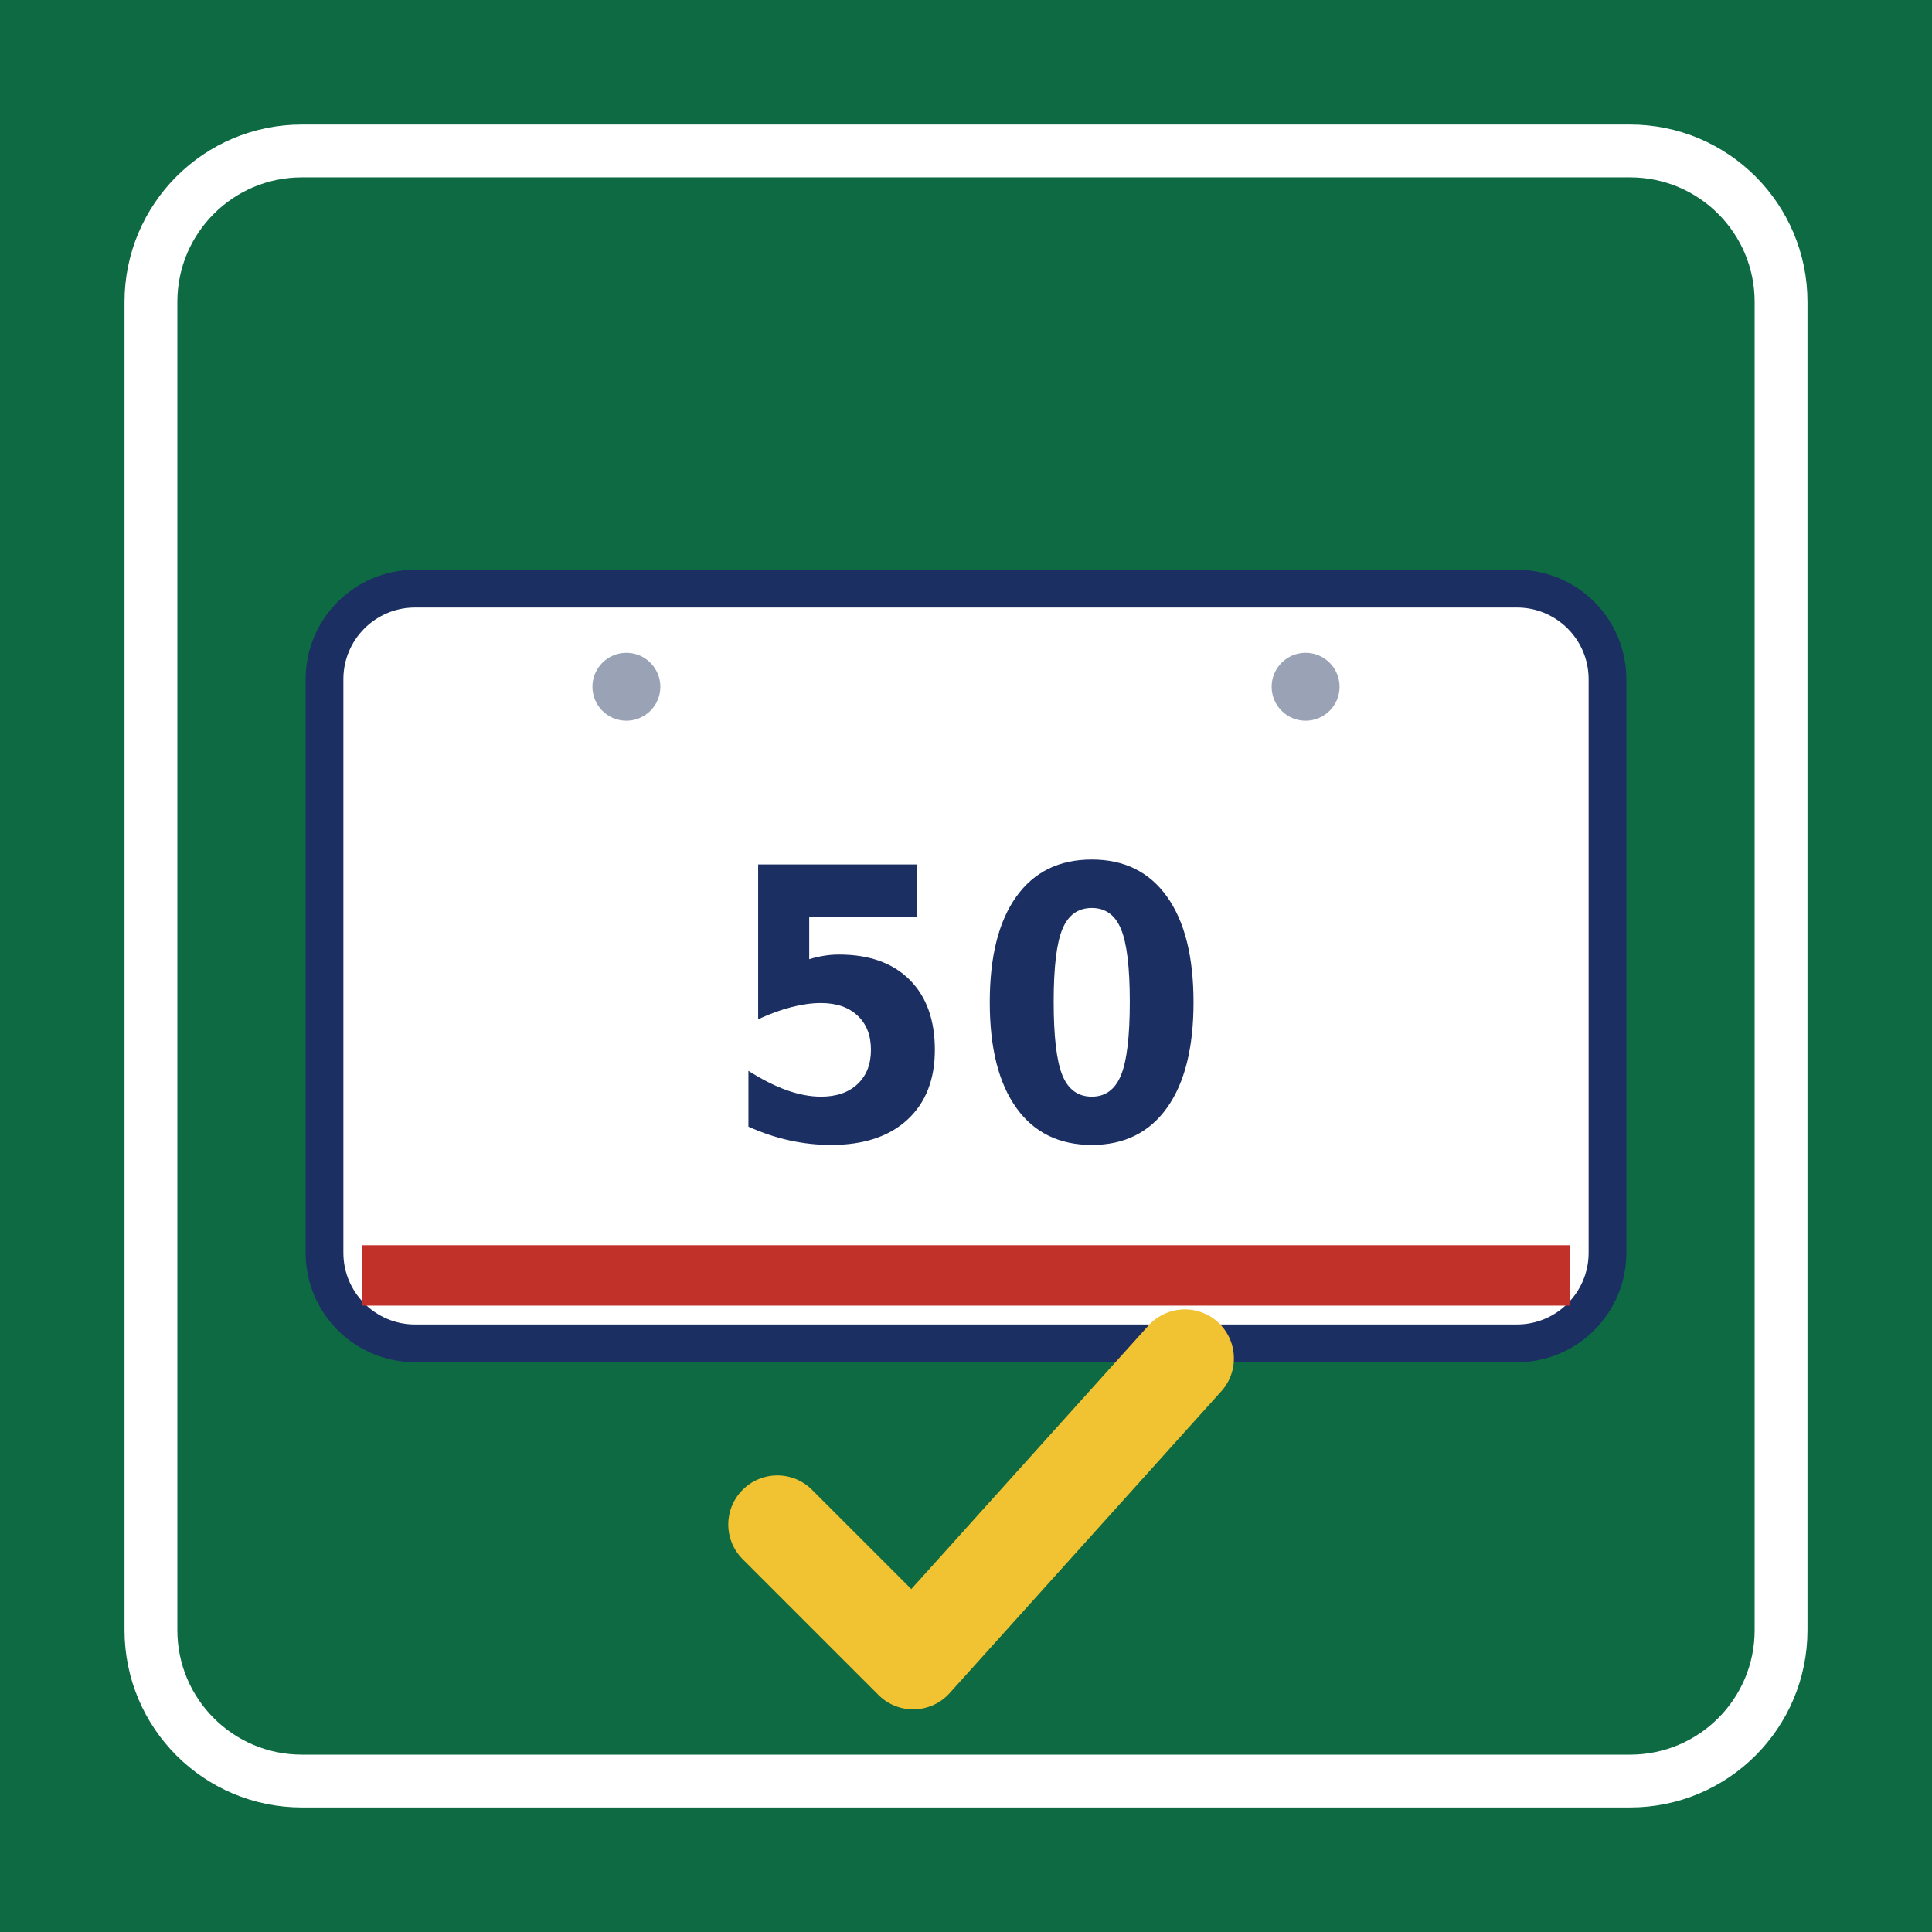
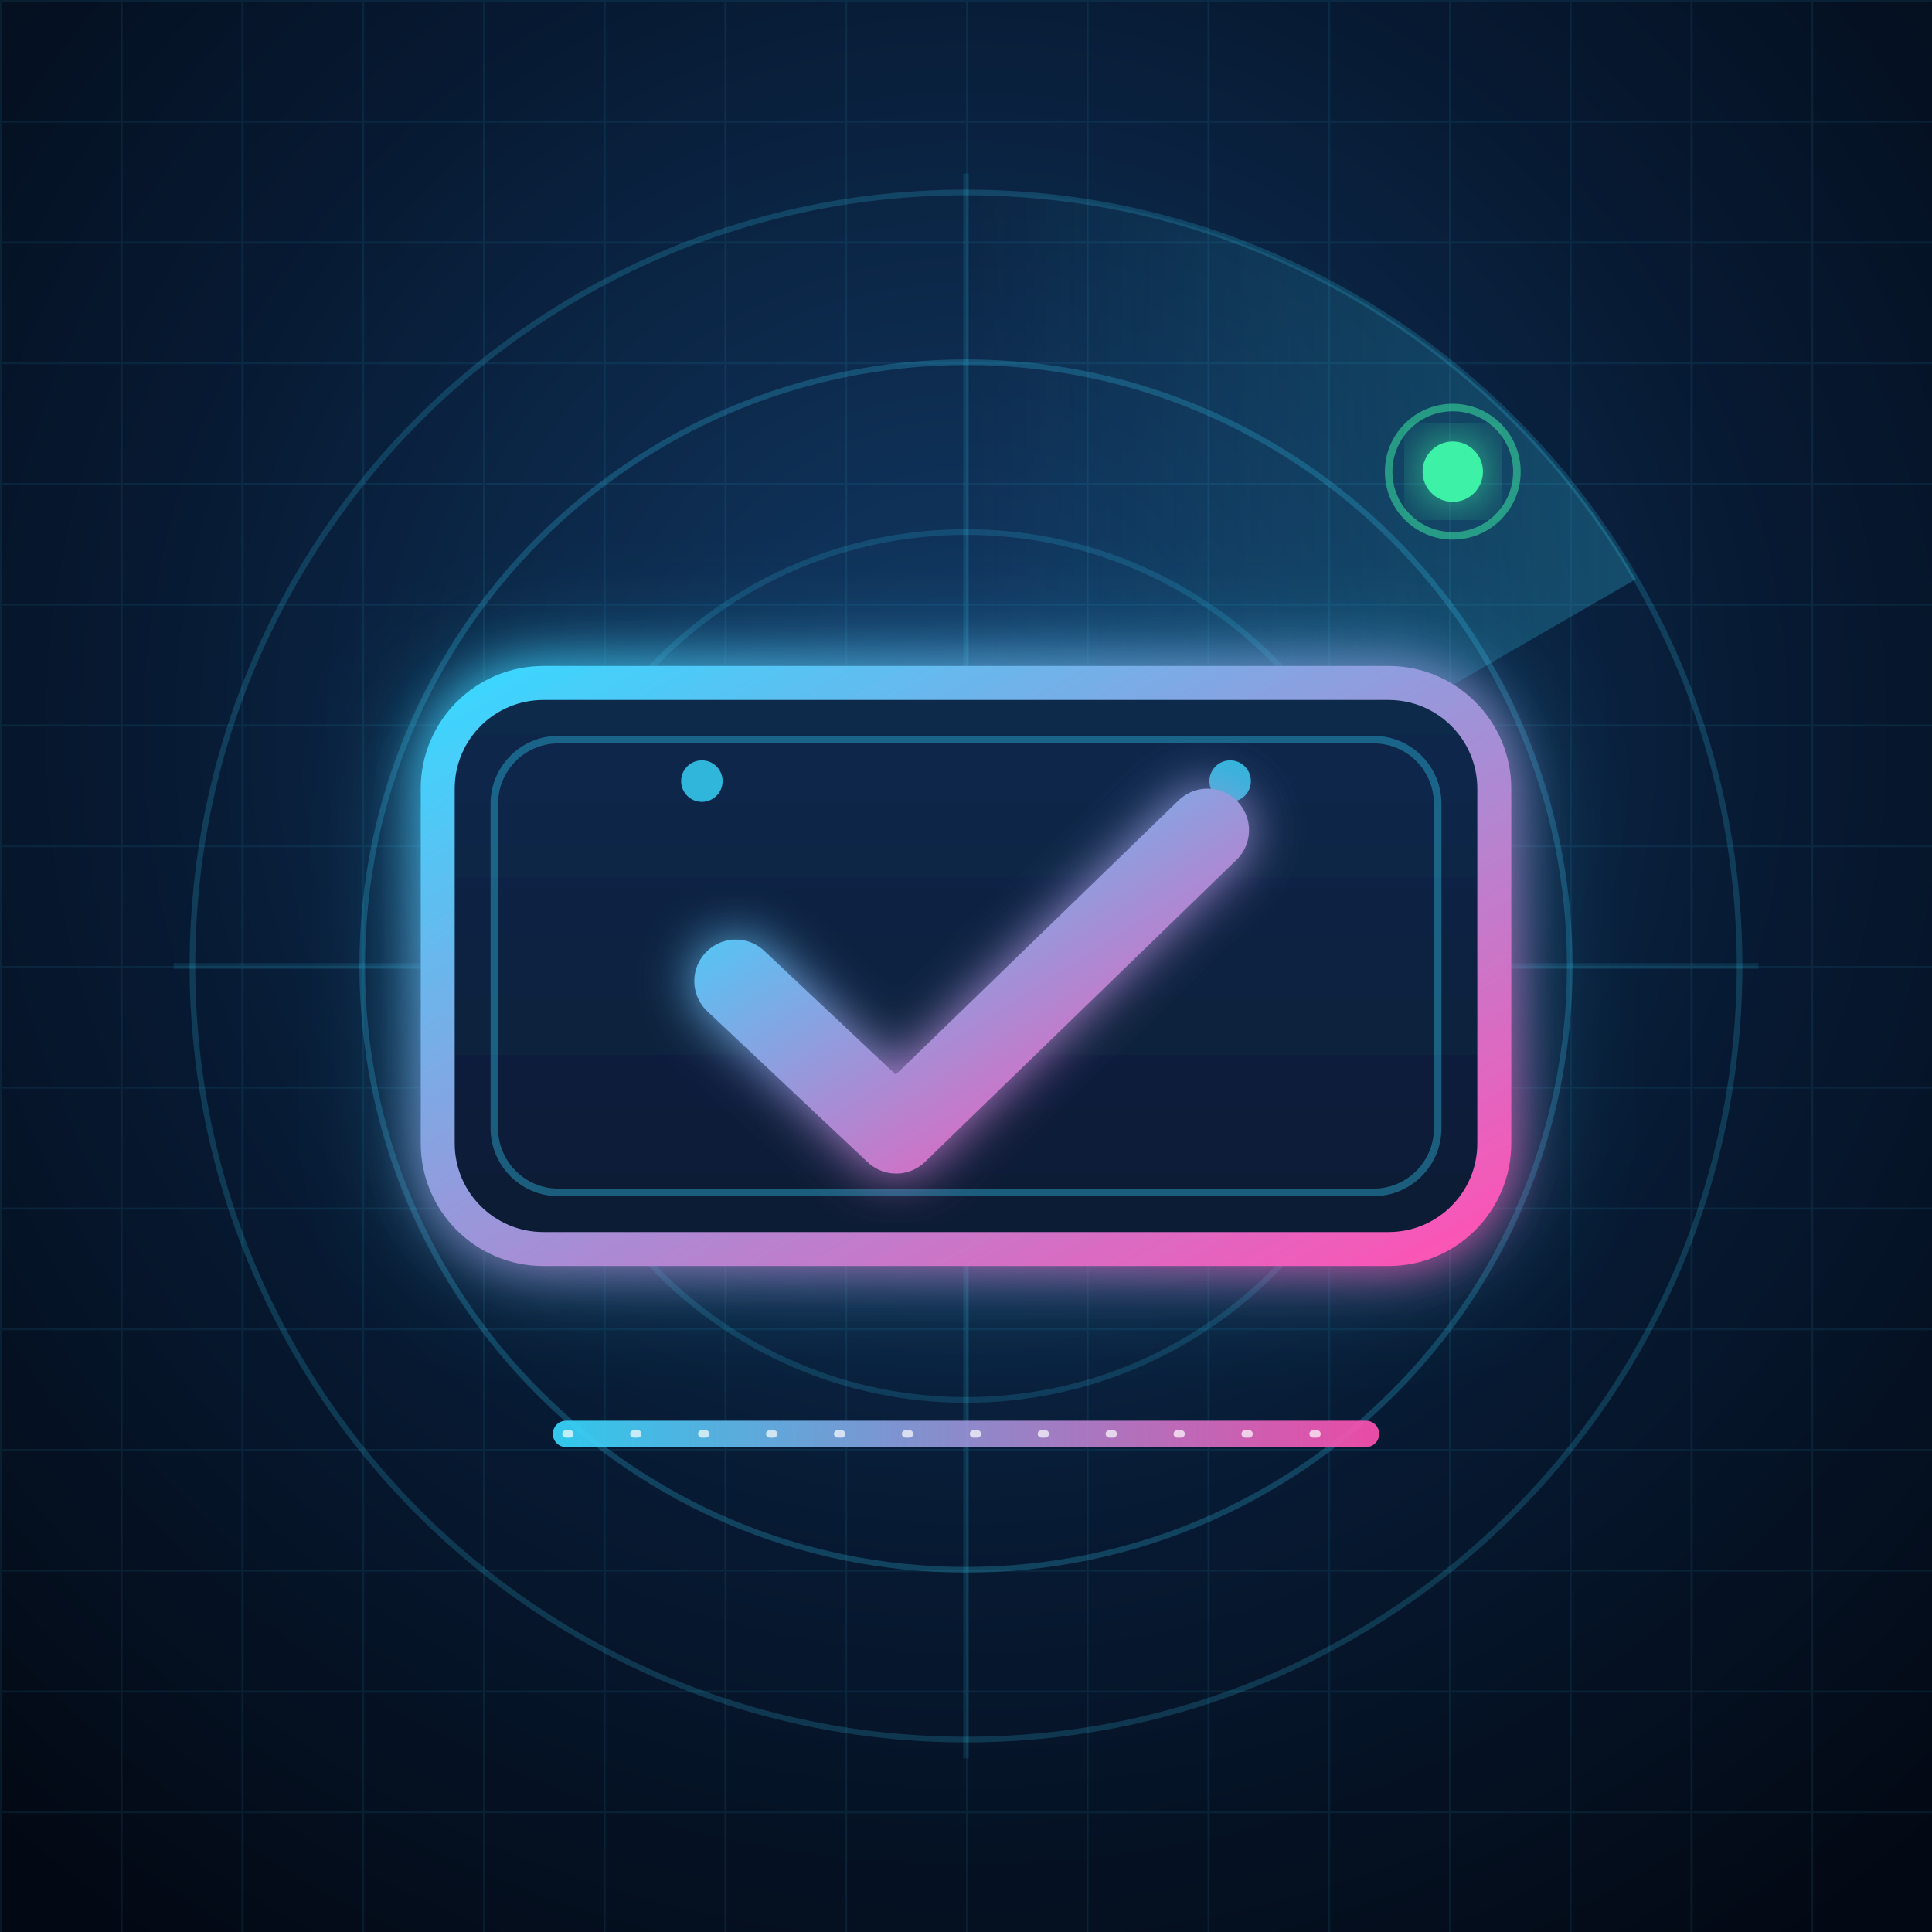
- <svg xmlns="http://www.w3.org/2000/svg" viewBox="0 0 512 512">
-   <rect width="512" height="512" fill="#0d6a43" />
-   <rect x="40" y="40" width="432" height="432" rx="40" fill="none" stroke="#fff" stroke-width="14" />
-   <rect x="86" y="156" width="340" height="200" rx="24" fill="#ffffff" stroke="#1b2f63" stroke-width="10" />
-   <circle cx="166" cy="182" r="9" fill="#9aa3b5" />
-   <circle cx="346" cy="182" r="9" fill="#9aa3b5" />
-   <text x="256" y="302" text-anchor="middle" font-family="DejaVu Sans Condensed, sans-serif" font-weight="bold" font-size="100" fill="#1b2f63" letter-spacing="4">50</text>
-   <rect x="96" y="330" width="320" height="16" fill="#c2302a" />
-   <path d="M206 404 l36 36 l72 -80" fill="none" stroke="#f1c232" stroke-width="26" stroke-linecap="round" stroke-linejoin="round" />
+ <svg xmlns="http://www.w3.org/2000/svg" viewBox="0 0 1024 1024">
+   <defs>
+     <radialGradient id="bg" cx="50%" cy="38%" r="75%">
+       <stop offset="0" stop-color="#123a66" />
+       <stop offset=".55" stop-color="#071a33" />
+       <stop offset="1" stop-color="#030914" />
+     </radialGradient>
+     <linearGradient id="neon" x1="0" y1="0" x2="1" y2="1">
+       <stop offset="0" stop-color="#38d8ff" />
+       <stop offset="1" stop-color="#ff52b4" />
+     </linearGradient>
+     <linearGradient id="neonH" gradientUnits="userSpaceOnUse" x1="300" y1="0" x2="724" y2="0">
+       <stop offset="0" stop-color="#38d8ff" />
+       <stop offset="1" stop-color="#ff52b4" />
+     </linearGradient>
+     <linearGradient id="sweep" x1="0" y1="0" x2="1" y2="0">
+       <stop offset="0" stop-color="#38d8ff" stop-opacity="0" />
+       <stop offset="1" stop-color="#38d8ff" stop-opacity=".45" />
+     </linearGradient>
+     <linearGradient id="plateFill" x1="0" y1="0" x2="0" y2="1">
+       <stop offset="0" stop-color="#0e2a4d" />
+       <stop offset="1" stop-color="#081a33" />
+     </linearGradient>
+     <filter id="glow" x="-30%" y="-30%" width="160%" height="160%">
+       <feGaussianBlur stdDeviation="14" result="b" />
+       <feMerge>
+         <feMergeNode in="b" />
+         <feMergeNode in="SourceGraphic" />
+       </feMerge>
+     </filter>
+     <filter id="soft" x="-50%" y="-50%" width="200%" height="200%">
+       <feGaussianBlur stdDeviation="30" />
+     </filter>
+     <pattern id="grid" width="64" height="64" patternUnits="userSpaceOnUse">
+       <path d="M64 0H0V64" fill="none" stroke="#38d8ff" stroke-opacity=".08" stroke-width="2" />
+     </pattern>
+   </defs>
+   <rect width="1024" height="1024" fill="url(#bg)" />
+   <rect width="1024" height="1024" fill="url(#grid)" />
+   <g fill="none" stroke="#38d8ff">
+     <circle cx="512" cy="512" r="410" stroke-opacity=".18" stroke-width="3" />
+     <circle cx="512" cy="512" r="320" stroke-opacity=".22" stroke-width="3" />
+     <circle cx="512" cy="512" r="230" stroke-opacity=".16" stroke-width="3" />
+     <path d="M512 92V932M92 512H932" stroke-opacity=".12" stroke-width="3" />
+   </g>
+   <path d="M512 512 L512 102 A410 410 0 0 1 867 307 Z" fill="url(#sweep)" opacity=".55" />
+   <rect x="222" y="352" width="580" height="320" rx="64" fill="#38d8ff" opacity=".35" filter="url(#soft)" />
+   <g filter="url(#glow)">
+     <rect x="232" y="362" width="560" height="300" rx="56" fill="url(#plateFill)" stroke="url(#neon)" stroke-width="18" />
+   </g>
+   <rect x="262" y="392" width="500" height="240" rx="34" fill="none" stroke="#38d8ff" stroke-opacity=".35" stroke-width="4" />
+   <circle cx="372" cy="414" r="11" fill="#38d8ff" opacity=".8" />
+   <circle cx="652" cy="414" r="11" fill="#38d8ff" opacity=".8" />
+   <path d="M390 520 L475 600 L640 440" fill="none" stroke="url(#neon)" stroke-width="44" stroke-linecap="round" stroke-linejoin="round" filter="url(#glow)" />
+   <circle cx="770" cy="250" r="16" fill="#3df2a6" filter="url(#glow)" />
+   <circle cx="770" cy="250" r="34" fill="none" stroke="#3df2a6" stroke-opacity=".5" stroke-width="4" />
+   <path d="M300 760 H724" stroke="url(#neonH)" stroke-width="14" stroke-linecap="round" opacity=".9" />
+   <path d="M300 760 H724" stroke="#ffffff" stroke-width="4" stroke-linecap="round" stroke-dasharray="2 34" opacity=".7" />
</svg>
